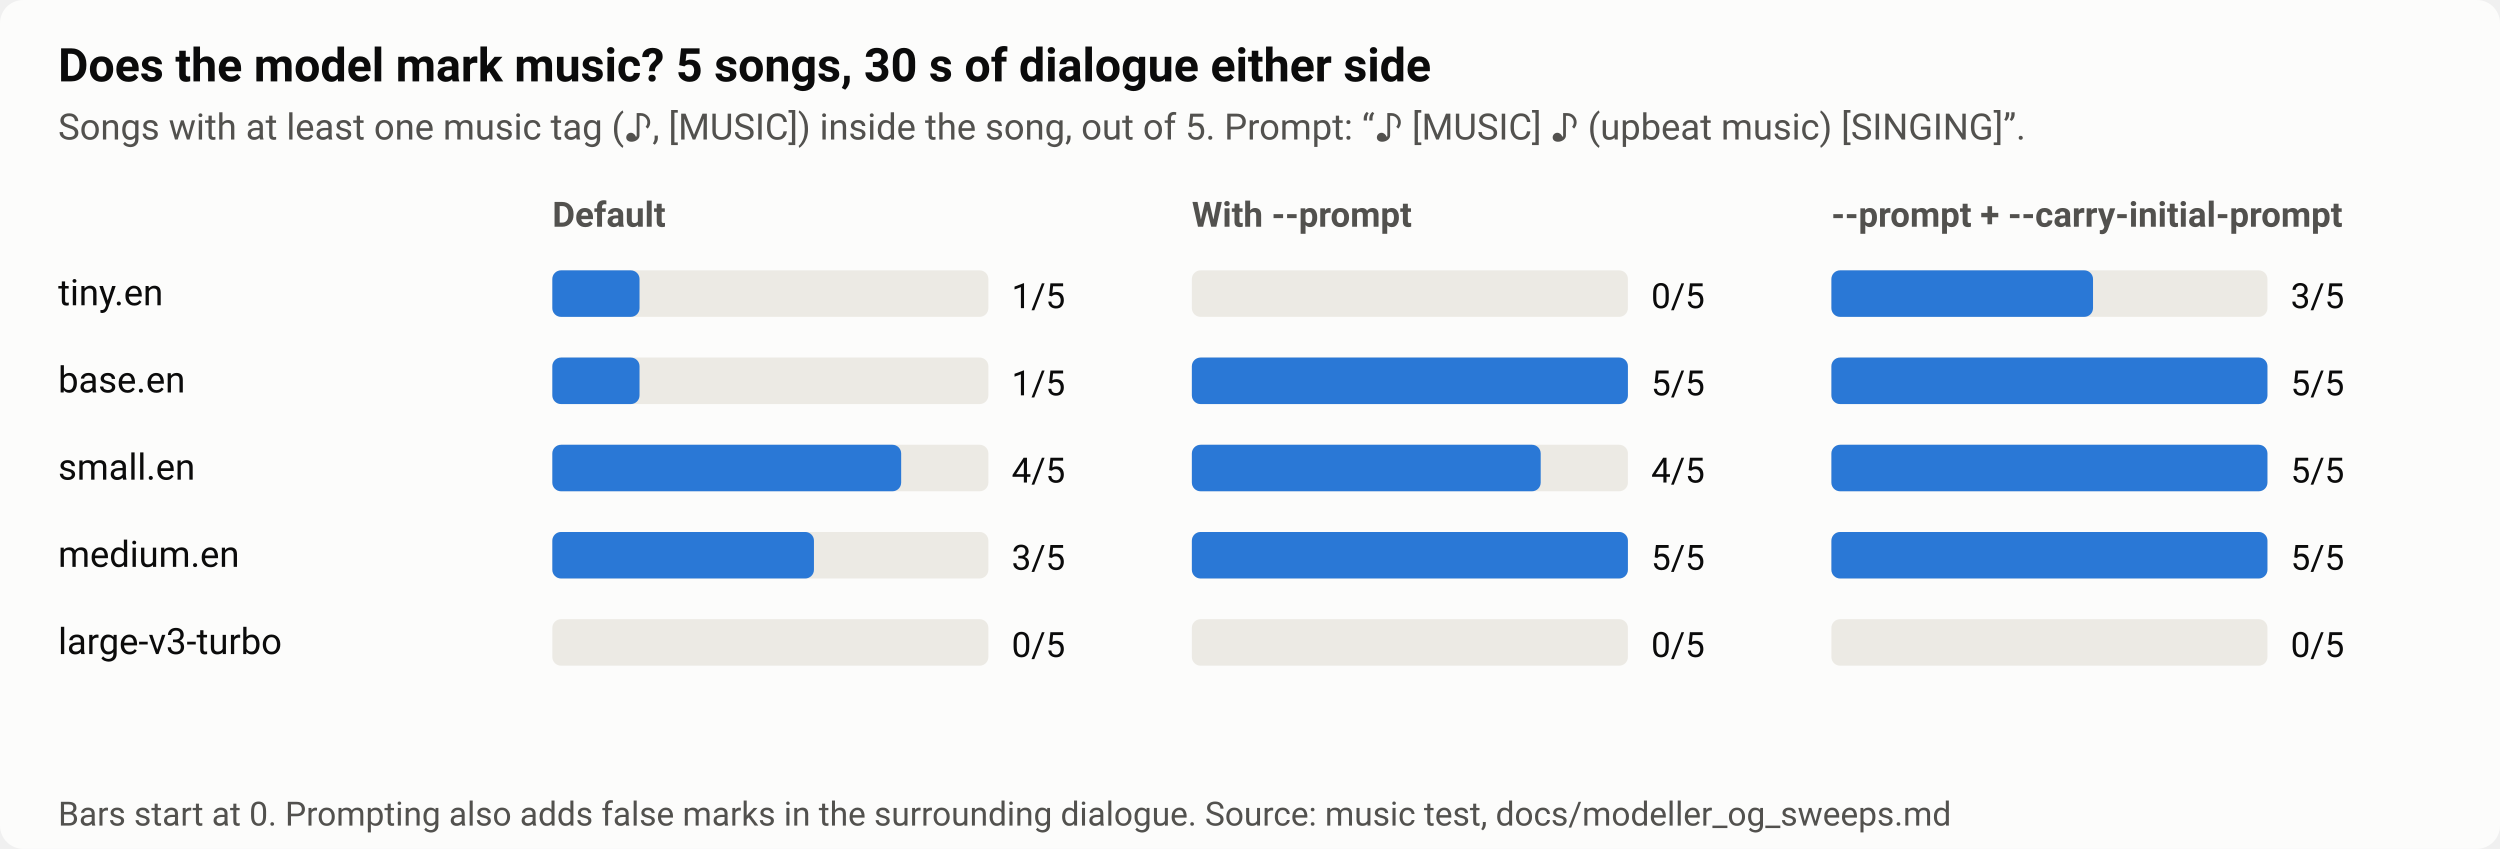
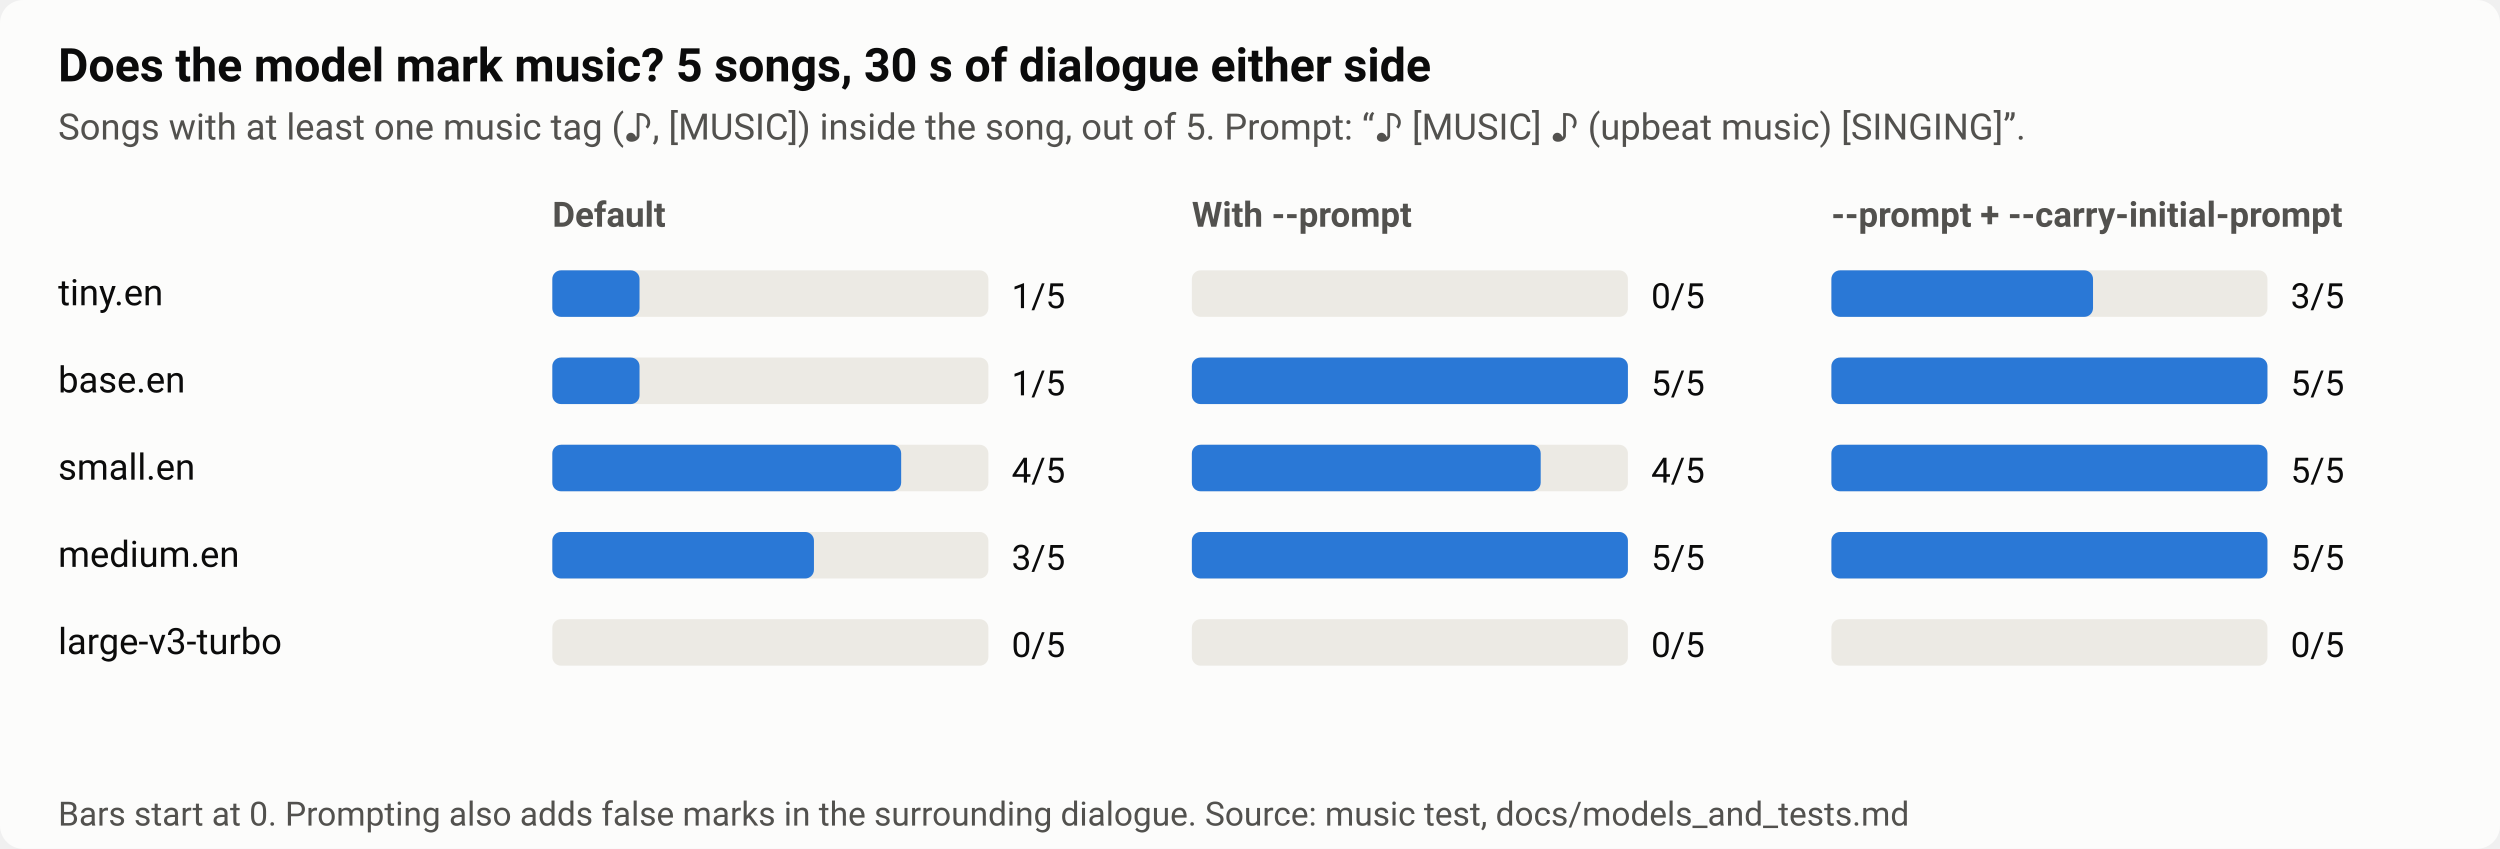
<svg xmlns="http://www.w3.org/2000/svg" viewBox="0 0 860 292" width="860" height="292" role="img" aria-labelledby="t d">
  <style>
  .bg{fill:#fcfcfb}.t1{fill:#0b0b0b}.t2{fill:#52514e}.grid{stroke:#e3e2dc}.track{fill:#eceae4}
  .hi{fill:#2a78d6}.lo{fill:#8d8c86}
  @media (prefers-color-scheme: dark){
    .bg{fill:#1a1a19}.t1{fill:#ffffff}.t2{fill:#c3c2b7}.grid{stroke:#3a3a37}.track{fill:#2b2b29}
    .hi{fill:#3987e5}.lo{fill:#8d8c86}}
  text{font-family:system-ui,-apple-system,'Segoe UI',Roboto,sans-serif}
</style>
  <rect class="bg" width="860" height="292" rx="8" />
  <text class="t1" x="20" y="28" font-size="16" font-weight="600">Does the model mark music? 5 songs, 30 s of dialogue either side</text>
  <text class="t2" x="20" y="48" font-size="12.5">Songs with at least one music tag (♪, [MUSIC]) inside the song, out of 5. Prompt: “♪ [MUSIC] ♪ (upbeat music) [SINGING]”.</text>
  <text class="t2" x="190" y="78" font-size="12" font-weight="600">Default</text>
  <text class="t2" x="410" y="78" font-size="12" font-weight="600">With --prompt</text>
  <text class="t2" x="630" y="78" font-size="12" font-weight="600">--prompt + --carry-initial-prompt</text>
  <text class="t1" x="20" y="105" font-size="12.5">tiny.en</text>
  <rect class="track" x="190" y="93" width="150" height="16" rx="3" />
  <rect class="hi" x="190" y="93" width="30.0" height="16" rx="3" />
  <text class="t1" x="348" y="106" font-size="12">1/5</text>
  <rect class="track" x="410" y="93" width="150" height="16" rx="3" />
  <text class="t1" x="568" y="106" font-size="12">0/5</text>
  <rect class="track" x="630" y="93" width="150" height="16" rx="3" />
  <rect class="hi" x="630" y="93" width="90.0" height="16" rx="3" />
  <text class="t1" x="788" y="106" font-size="12">3/5</text>
  <text class="t1" x="20" y="135" font-size="12.5">base.en</text>
  <rect class="track" x="190" y="123" width="150" height="16" rx="3" />
  <rect class="hi" x="190" y="123" width="30.0" height="16" rx="3" />
  <text class="t1" x="348" y="136" font-size="12">1/5</text>
  <rect class="track" x="410" y="123" width="150" height="16" rx="3" />
  <rect class="hi" x="410" y="123" width="150.0" height="16" rx="3" />
  <text class="t1" x="568" y="136" font-size="12">5/5</text>
  <rect class="track" x="630" y="123" width="150" height="16" rx="3" />
  <rect class="hi" x="630" y="123" width="150.0" height="16" rx="3" />
  <text class="t1" x="788" y="136" font-size="12">5/5</text>
  <text class="t1" x="20" y="165" font-size="12.5">small.en</text>
  <rect class="track" x="190" y="153" width="150" height="16" rx="3" />
  <rect class="hi" x="190" y="153" width="120.0" height="16" rx="3" />
  <text class="t1" x="348" y="166" font-size="12">4/5</text>
  <rect class="track" x="410" y="153" width="150" height="16" rx="3" />
  <rect class="hi" x="410" y="153" width="120.0" height="16" rx="3" />
  <text class="t1" x="568" y="166" font-size="12">4/5</text>
  <rect class="track" x="630" y="153" width="150" height="16" rx="3" />
  <rect class="hi" x="630" y="153" width="150.0" height="16" rx="3" />
  <text class="t1" x="788" y="166" font-size="12">5/5</text>
  <text class="t1" x="20" y="195" font-size="12.5">medium.en</text>
  <rect class="track" x="190" y="183" width="150" height="16" rx="3" />
  <rect class="hi" x="190" y="183" width="90.0" height="16" rx="3" />
  <text class="t1" x="348" y="196" font-size="12">3/5</text>
  <rect class="track" x="410" y="183" width="150" height="16" rx="3" />
  <rect class="hi" x="410" y="183" width="150.0" height="16" rx="3" />
  <text class="t1" x="568" y="196" font-size="12">5/5</text>
  <rect class="track" x="630" y="183" width="150" height="16" rx="3" />
  <rect class="hi" x="630" y="183" width="150.0" height="16" rx="3" />
  <text class="t1" x="788" y="196" font-size="12">5/5</text>
  <text class="t1" x="20" y="225" font-size="12.5">large-v3-turbo</text>
  <rect class="track" x="190" y="213" width="150" height="16" rx="3" />
  <text class="t1" x="348" y="226" font-size="12">0/5</text>
  <rect class="track" x="410" y="213" width="150" height="16" rx="3" />
  <text class="t1" x="568" y="226" font-size="12">0/5</text>
  <rect class="track" x="630" y="213" width="150" height="16" rx="3" />
  <text class="t1" x="788" y="226" font-size="12">0/5</text>
-   <text class="t2" x="20" y="284" font-size="11.5">Bars start at 0. Prompting also adds false marks in the surrounding dialogue. Source: music test, docs/modeller_og_sweeps.md</text>
+   <text class="t2" x="20" y="284" font-size="11.5">Bars start at 0. Prompting also adds false marks in the surrounding dialogue. Source: music test, docs/models_and_tests.md</text>
</svg>
